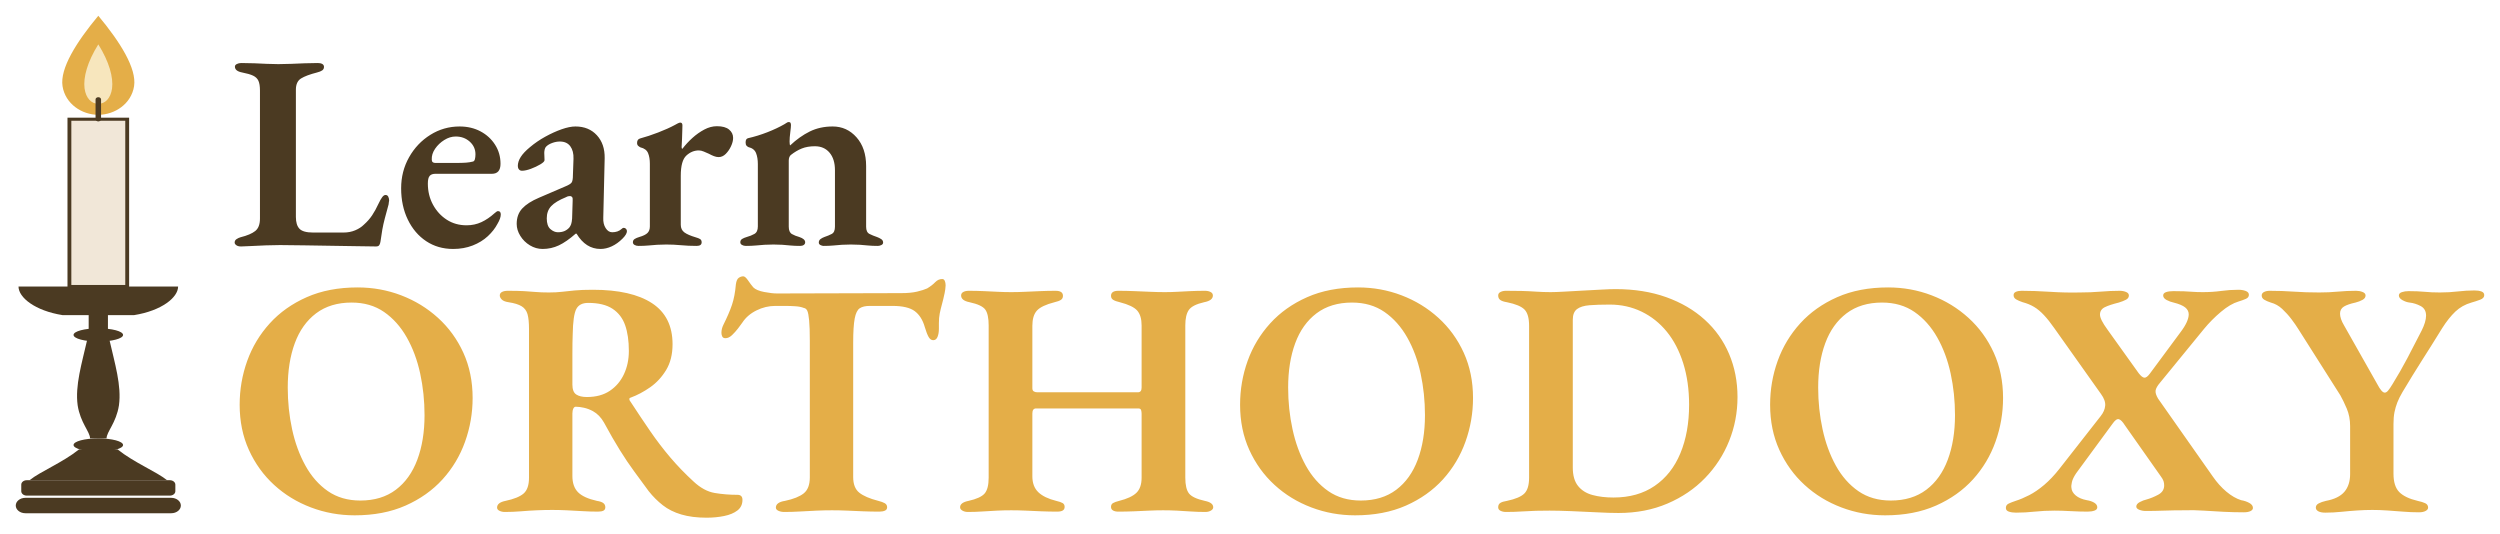
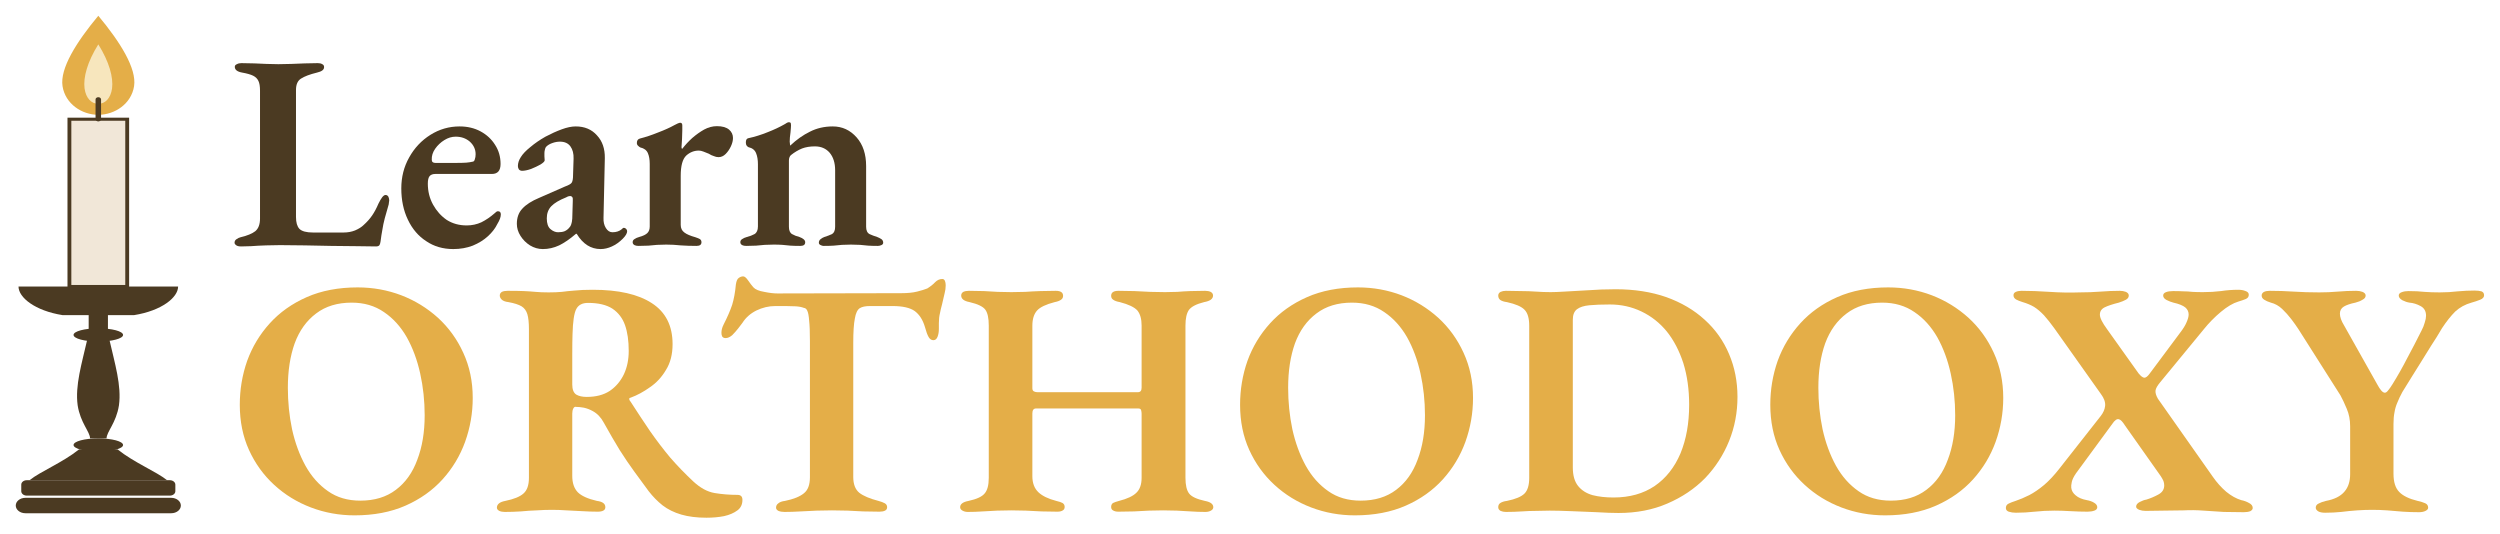
<svg xmlns="http://www.w3.org/2000/svg" viewBox="-86.91 -194.44 951.97 203.13" role="img" aria-label="Learn Orthodoxy">
  <g transform="translate(-80.91 -188.44) scale(1.0478 0.8382)">
    <path fill="#E4AE48" d="M30 0C38 12 44 24 43 32C42 40 36 45 30 45C24 45 18 40 17 32C16 24 22 12 30 0Z" />
    <path fill="#F7E6BD" d="M30 13C34 21 35.5 28 35 33C34.5 37.5 32.5 40 30 40C27.5 40 25.5 37.5 25 33C24.5 28 26 21 30 13Z" />
    <rect x="19.5" y="47" width="21" height="76" fill="#F1E7D8" stroke="#4B3A22" stroke-width="1.4" />
    <rect x="29" y="37" width="2" height="11" rx="1" fill="#4B3A22" />
    <g fill="#4B3A22">
      <path d="M1 123H59C59 128 53 134 43 136H17C7 134 1 128 1 123Z" />
      <rect x="26.5" y="135" width="7" height="8" />
      <ellipse cx="30" cy="145" rx="9" ry="3" />
      <path d="M26 147C24 158 21.5 168 22.5 177C23.5 185 27 189 27 192H33C33 189 36.5 185 37.5 177C38.5 168 36 158 34 147Z" />
      <ellipse cx="30" cy="195" rx="9" ry="3" />
      <path d="M23 197H37C43 203 51 207 55 211H5C9 207 17 203 23 197Z" />
      <rect x="2" y="211" width="56" height="7" rx="2" />
      <rect x="0" y="219" width="60" height="7" rx="3.5" />
    </g>
  </g>
-   <path fill="#4B3A22" d="M4.88 -100.59Q3.71 -100.59 3.07 -101.07Q2.44 -101.54 2.44 -102.07Q2.44 -102.92 3.18 -103.4Q3.92 -103.88 4.66 -104.09Q8.48 -105.04 10.28 -106.47Q12.08 -107.9 12.08 -111.19L12.08 -159.95Q12.08 -162.39 11.5 -163.66Q10.92 -164.93 9.49 -165.62Q8.06 -166.31 5.3 -166.84Q2.54 -167.37 2.54 -169.07Q2.54 -169.7 3.29 -170.07Q4.03 -170.44 4.98 -170.44Q7.63 -170.44 10.02 -170.34Q12.4 -170.23 14.63 -170.13Q16.85 -170.02 19.08 -170.02Q21.52 -170.02 24.01 -170.13Q26.5 -170.23 29.1 -170.34Q31.69 -170.44 34.13 -170.44Q35.19 -170.44 35.83 -170.07Q36.46 -169.7 36.46 -168.96Q36.46 -168.11 35.78 -167.63Q35.09 -167.16 33.81 -166.84Q29.68 -165.78 27.72 -164.56Q25.76 -163.34 25.76 -160.27L25.76 -111.83Q25.76 -108.75 27.14 -107.32Q28.51 -105.89 32.33 -105.89L43.88 -105.89Q46.32 -105.89 48.34 -106.74Q50.35 -107.59 51.62 -108.86Q53.53 -110.55 54.8 -112.46Q56.07 -114.37 57.24 -116.91Q57.98 -118.5 58.62 -119.35Q59.25 -120.2 59.89 -120.2Q60.63 -120.2 60.95 -119.51Q61.27 -118.82 61.27 -118.08Q61.27 -117.97 61.16 -117.44Q61.06 -116.91 61.06 -116.6Q60.21 -113.52 59.63 -111.3Q59.04 -109.07 58.67 -107Q58.3 -104.94 57.98 -102.5Q57.88 -101.76 57.56 -101.17Q57.24 -100.59 56.29 -100.59Q53.11 -100.59 48.65 -100.7Q44.2 -100.8 39.22 -100.85Q34.24 -100.91 29.2 -101.01Q24.17 -101.12 19.72 -101.12Q17.38 -101.12 14.36 -101.01Q11.34 -100.91 8.69 -100.75Q6.04 -100.59 4.88 -100.59ZM85.66 -99.64Q79.83 -99.64 75.38 -102.6Q70.92 -105.57 68.38 -110.82Q65.84 -116.07 65.84 -122.74Q65.84 -129.21 68.86 -134.56Q71.88 -139.92 76.97 -143.1Q82.05 -146.28 88.1 -146.28Q92.55 -146.28 96.05 -144.42Q99.54 -142.57 101.61 -139.33Q103.68 -136.1 103.68 -132.07Q103.68 -128.26 100.39 -128.26L78.87 -128.26Q77.39 -128.26 76.7 -127.46Q76.01 -126.67 76.01 -124.55Q76.01 -120.09 77.97 -116.49Q79.93 -112.89 83.22 -110.77Q86.51 -108.65 90.75 -108.65Q93.82 -108.65 96.42 -109.86Q99.01 -111.08 101.35 -113.2Q101.77 -113.52 102.09 -113.79Q102.41 -114.05 102.72 -114.05Q103.78 -114.05 103.78 -112.78Q103.78 -111.3 102.51 -109.18Q101.24 -106.74 98.86 -104.51Q96.47 -102.29 93.08 -100.96Q89.69 -99.64 85.66 -99.64ZM78.87 -132.39L86.4 -132.39Q89.16 -132.39 90.53 -132.5Q91.91 -132.6 93.18 -132.92Q93.71 -133.03 93.93 -133.82Q94.14 -134.62 94.14 -135.68Q94.14 -138.54 91.97 -140.5Q89.79 -142.46 86.61 -142.46Q84.39 -142.46 82.27 -141.13Q80.15 -139.81 78.77 -137.8Q77.39 -135.78 77.5 -133.66Q77.5 -132.39 78.87 -132.39ZM119.7 -99.64Q117.16 -99.64 114.88 -101.01Q112.6 -102.39 111.22 -104.62Q109.84 -106.84 109.84 -109.18Q109.84 -112.78 111.96 -115.06Q114.08 -117.34 118.32 -119.14L128.18 -123.38Q130.3 -124.23 130.78 -124.97Q131.25 -125.71 131.25 -127.73L131.47 -133.98Q131.57 -136.95 130.25 -138.75Q128.92 -140.55 126.27 -140.55Q124.89 -140.55 123.41 -140.02Q121.93 -139.49 121.08 -138.64Q120.65 -138.22 120.5 -137.53Q120.34 -136.84 120.34 -136.21Q120.34 -135.68 120.39 -134.88Q120.44 -134.09 120.44 -133.45Q120.44 -132.81 118.85 -131.86Q117.26 -130.91 115.25 -130.16Q113.23 -129.42 111.86 -129.42Q111.11 -129.42 110.69 -129.95Q110.27 -130.48 110.27 -131.22Q110.27 -132.92 111.38 -134.67Q112.49 -136.42 114.93 -138.43Q117.58 -140.66 120.76 -142.41Q123.94 -144.16 126.96 -145.22Q129.98 -146.28 132.21 -146.28Q137.3 -146.28 140.37 -142.94Q143.44 -139.6 143.34 -134.19L142.81 -111.51Q142.7 -109.18 143.71 -107.59Q144.72 -106 146.2 -106Q148.43 -106 149.8 -107.27Q150.23 -107.69 150.55 -107.69Q151.08 -107.69 151.45 -107.32Q151.82 -106.95 151.82 -106.42Q151.82 -105.25 150.12 -103.56Q148.21 -101.65 146.04 -100.64Q143.87 -99.64 141.75 -99.64Q136.13 -99.64 132.63 -105.47L132.31 -105.47Q128.82 -102.39 125.9 -101.01Q122.99 -99.64 119.7 -99.64ZM125.53 -106Q127.01 -106 128.07 -106.47Q129.13 -106.95 129.88 -107.8Q130.3 -108.33 130.57 -109.07Q130.83 -109.81 130.94 -111.19L131.15 -117.97Q131.25 -119.03 130.94 -119.4Q130.62 -119.78 130.19 -119.78Q129.98 -119.78 129.56 -119.72Q129.13 -119.67 128.6 -119.35Q124.68 -117.76 122.99 -115.96Q121.29 -114.16 121.29 -111.3Q121.29 -108.43 122.67 -107.21Q124.05 -106 125.53 -106ZM156.21 -100.8Q155.36 -100.8 154.72 -101.17Q154.09 -101.54 154.09 -102.18Q154.09 -103.03 154.78 -103.45Q155.46 -103.88 156.52 -104.19Q158.75 -104.83 159.65 -105.73Q160.55 -106.63 160.55 -108.22L160.55 -132.07Q160.55 -134.51 159.86 -136.15Q159.17 -137.8 156.95 -138.33Q156.52 -138.54 156.1 -138.91Q155.68 -139.28 155.68 -140.02Q155.68 -141.4 156.84 -141.72Q160.02 -142.57 163.73 -144Q167.44 -145.43 169.99 -146.81Q170.52 -147.12 171.15 -147.44Q171.79 -147.76 172.11 -147.76Q172.95 -147.76 172.95 -146.7Q172.95 -146.28 172.9 -144.79Q172.85 -143.31 172.8 -141.56Q172.74 -139.81 172.64 -138.43Q172.64 -137.8 172.95 -137.8Q174.65 -140.02 176.77 -141.93Q178.89 -143.84 181.28 -145.11Q183.66 -146.38 186.1 -146.38Q189.17 -146.38 190.71 -145.11Q192.25 -143.84 192.25 -141.93Q192.25 -140.45 191.45 -138.75Q190.66 -137.05 189.44 -135.83Q188.22 -134.62 186.73 -134.62Q185.89 -134.62 184.93 -134.99Q183.98 -135.36 183.02 -135.89Q182.07 -136.31 181.06 -136.74Q180.06 -137.16 179.21 -137.16Q176.56 -137.16 174.44 -135.2Q172.32 -133.24 172.32 -127.51L172.32 -108.86Q172.32 -106.95 173.7 -105.94Q175.07 -104.94 177.94 -104.09Q179.1 -103.77 179.69 -103.4Q180.27 -103.03 180.27 -102.18Q180.27 -100.8 178.36 -100.8Q175.18 -100.8 172.37 -101.07Q169.56 -101.33 166.81 -101.33Q165 -101.33 163.36 -101.23Q161.72 -101.12 160.02 -100.96Q158.33 -100.8 156.21 -100.8ZM197.11 -100.8Q196.26 -100.8 195.63 -101.17Q194.99 -101.54 194.99 -102.18Q194.99 -103.03 195.68 -103.45Q196.37 -103.88 197.43 -104.19Q199.02 -104.62 200.35 -105.36Q201.67 -106.1 201.67 -108.22L201.67 -131.97Q201.67 -134.4 200.98 -136.15Q200.29 -137.9 198.07 -138.43Q197.64 -138.64 197.32 -139.01Q197.01 -139.39 197.01 -140.23Q197.01 -141.61 197.96 -141.82Q201.67 -142.67 205.33 -144.1Q208.98 -145.53 211.74 -147.12Q212.16 -147.34 212.59 -147.65Q213.01 -147.97 213.44 -147.97Q213.97 -147.97 214.13 -147.6Q214.28 -147.23 214.28 -146.81Q214.28 -146.06 214.02 -144.05Q213.75 -142.04 213.75 -140.55Q213.75 -140.13 213.81 -139.65Q213.86 -139.17 213.97 -139.07Q217.57 -142.46 221.44 -144.37Q225.31 -146.28 230.18 -146.28Q235.59 -146.28 239.25 -142.14Q242.9 -138.01 242.9 -131.22L242.9 -108.12Q242.9 -106 244.18 -105.36Q245.45 -104.72 247.04 -104.19Q247.89 -103.88 248.63 -103.4Q249.37 -102.92 249.37 -102.07Q249.37 -101.44 248.68 -101.12Q247.99 -100.8 247.36 -100.8Q245.24 -100.8 243.65 -100.96Q242.06 -101.12 240.52 -101.23Q238.98 -101.33 237.07 -101.33Q235.27 -101.33 233.68 -101.23Q232.09 -101.12 230.45 -100.96Q228.81 -100.8 226.69 -100.8Q226.16 -100.8 225.52 -101.12Q224.88 -101.44 224.88 -102.07Q224.88 -102.92 225.52 -103.4Q226.16 -103.88 227 -104.19Q228.59 -104.72 229.81 -105.36Q231.03 -106 231.03 -108.12L231.03 -129.63Q231.03 -133.87 228.97 -136.31Q226.9 -138.75 223.4 -138.75Q220.54 -138.75 218.42 -137.9Q216.3 -137.05 214.28 -135.46Q213.86 -135.15 213.65 -134.56Q213.44 -133.98 213.44 -133.34L213.44 -108.12Q213.44 -106 214.66 -105.31Q215.87 -104.62 217.46 -104.19Q219.69 -103.45 219.69 -102.18Q219.69 -101.54 219.16 -101.17Q218.63 -100.8 217.78 -100.8Q215.66 -100.8 214.07 -100.96Q212.48 -101.12 211 -101.23Q209.51 -101.33 207.61 -101.33Q205.8 -101.33 204.21 -101.23Q202.62 -101.12 200.93 -100.96Q199.23 -100.8 197.11 -100.8Z" />
-   <path fill="#E4AE48" d="M48.13 1.79Q39.42 1.79 31.49 -1.22Q23.55 -4.22 17.47 -9.79Q11.39 -15.36 7.87 -23.1Q4.35 -30.85 4.35 -40.32Q4.35 -49.02 7.23 -57.02Q10.11 -65.02 15.81 -71.3Q21.5 -77.57 29.89 -81.28Q38.27 -84.99 49.28 -84.99Q57.98 -84.99 65.86 -81.98Q73.73 -78.98 79.87 -73.41Q86.02 -67.84 89.54 -60.1Q93.06 -52.35 93.06 -42.88Q93.06 -34.3 90.18 -26.24Q87.3 -18.18 81.6 -11.9Q75.9 -5.63 67.52 -1.92Q59.14 1.79 48.13 1.79ZM50.3 -3.84Q58.37 -3.84 63.81 -7.94Q69.25 -12.03 72 -19.39Q74.75 -26.75 74.75 -36.35Q74.75 -44.54 73.09 -52.22Q71.42 -59.9 67.97 -65.98Q64.51 -72.06 59.33 -75.65Q54.14 -79.23 46.98 -79.23Q38.91 -79.23 33.47 -75.14Q28.03 -71.04 25.34 -63.74Q22.66 -56.45 22.66 -46.85Q22.66 -38.66 24.32 -30.98Q25.98 -23.3 29.38 -17.15Q32.77 -11.01 37.95 -7.42Q43.14 -3.84 50.3 -3.84ZM182.12 2.69Q176.61 2.69 172.52 1.47Q168.42 0.26 165.48 -2.05Q162.53 -4.35 160.1 -7.42Q157.29 -11.26 154.6 -14.91Q151.91 -18.56 149.16 -22.98Q146.41 -27.39 143.08 -33.54Q141.41 -36.48 138.85 -37.89Q137.19 -38.78 135.46 -39.17Q133.73 -39.55 132.58 -39.55Q131.81 -39.68 131.43 -38.91Q131.05 -38.14 131.05 -36.99L131.05 -13.18Q131.05 -9.22 133.16 -7.04Q135.27 -4.86 140.39 -3.71Q142.05 -3.46 142.82 -2.88Q143.59 -2.3 143.59 -1.28Q143.59 -0.38 142.89 0Q142.18 0.38 140.77 0.38Q137.83 0.38 134.76 0.19Q131.69 0 128.81 -0.13Q125.93 -0.26 123.37 -0.26Q120.55 -0.26 117.54 -0.13Q114.53 0 111.46 0.26Q108.39 0.51 105.32 0.51Q104.17 0.51 103.27 0.06Q102.37 -0.38 102.37 -1.15Q102.37 -3.07 105.57 -3.71Q110.44 -4.74 112.49 -6.53Q114.53 -8.32 114.53 -12.54L114.53 -69.12Q114.53 -72.83 113.96 -74.82Q113.38 -76.8 111.72 -77.82Q110.05 -78.85 106.73 -79.36Q104.93 -79.62 104.17 -80.38Q103.4 -81.15 103.4 -81.92Q103.4 -82.82 104.23 -83.26Q105.06 -83.71 106.47 -83.71Q110.31 -83.71 112.61 -83.58Q114.92 -83.46 117.03 -83.26Q119.14 -83.07 122.09 -83.07Q124.9 -83.07 127.08 -83.33Q129.25 -83.58 131.94 -83.84Q134.63 -84.1 138.85 -84.1Q153.57 -84.1 161.38 -78.98Q169.19 -73.86 169.19 -63.36Q169.19 -57.6 166.76 -53.57Q164.33 -49.54 160.68 -46.98Q157.03 -44.42 153.19 -43.01Q152.68 -42.88 152.74 -42.37Q152.81 -41.86 153.19 -41.47Q157.03 -35.58 160.68 -30.27Q164.33 -24.96 168.36 -20.22Q172.39 -15.49 177.13 -11.14Q181.09 -7.42 185.25 -6.72Q189.41 -6.02 193.89 -6.02Q195.81 -6.02 195.81 -4.1Q195.81 -1.54 193.89 -0.06Q191.97 1.41 188.84 2.05Q185.7 2.69 182.12 2.69ZM136.55 -43.26Q141.8 -43.26 145.32 -45.63Q148.84 -48 150.69 -51.97Q152.55 -55.94 152.55 -60.8Q152.55 -66.56 151.14 -70.59Q149.73 -74.62 146.34 -76.86Q142.95 -79.1 137.06 -79.1Q133.73 -79.1 132.52 -76.74Q131.3 -74.37 131.17 -67.2Q131.05 -64.26 131.05 -59.46Q131.05 -54.66 131.05 -48Q131.05 -45.18 132.52 -44.22Q133.99 -43.26 136.55 -43.26ZM211.73 0.51Q210.45 0.51 209.49 0.06Q208.53 -0.38 208.53 -1.15Q208.53 -2.18 209.43 -2.82Q210.32 -3.46 211.99 -3.71Q216.85 -4.74 219.16 -6.59Q221.46 -8.45 221.46 -12.67L221.46 -64.51Q221.46 -69.76 221.2 -72.45Q220.95 -75.14 220.5 -76.1Q220.05 -77.06 219.16 -77.18Q217.88 -77.7 215.96 -77.82Q214.04 -77.95 212.24 -77.95L208.28 -77.95Q204.56 -77.95 201.11 -76.22Q197.65 -74.5 195.73 -71.55Q195.22 -70.78 194.13 -69.38Q193.04 -67.97 191.83 -66.82Q190.61 -65.66 189.33 -65.66Q188.44 -65.66 188.12 -66.3Q187.8 -66.94 187.8 -67.71Q187.8 -69.25 188.56 -70.78Q190.74 -75.14 191.83 -78.4Q192.92 -81.66 193.3 -86.14Q193.56 -88.06 194.39 -88.64Q195.22 -89.22 196.12 -89.22Q196.88 -89.22 197.97 -87.62Q199.06 -86.02 199.96 -84.99Q201.11 -83.84 204.05 -83.26Q207 -82.69 209.04 -82.69L256.28 -82.82Q259.86 -82.82 262.29 -83.39Q264.72 -83.97 266.13 -84.61Q268.05 -85.76 269.2 -86.98Q270.36 -88.19 271.89 -88.19Q272.53 -88.19 272.85 -87.49Q273.17 -86.78 273.17 -85.76Q273.17 -85.12 273.04 -84.29Q272.92 -83.46 272.79 -82.82Q272.28 -80.38 271.76 -78.53Q271.25 -76.67 270.93 -75.07Q270.61 -73.47 270.61 -71.42L270.61 -69.25Q270.61 -67.46 270.1 -66.18Q269.59 -64.9 268.44 -64.9Q267.41 -64.9 266.71 -66.11Q266 -67.33 265.24 -69.89Q264.08 -73.98 261.4 -75.97Q258.71 -77.95 252.95 -77.95L244.24 -77.95Q241.81 -77.95 240.47 -77.06Q239.12 -76.16 238.55 -73.15Q237.97 -70.14 237.97 -63.87L237.97 -12.8Q237.97 -8.7 240.28 -6.85Q242.58 -4.99 247.57 -3.71Q249.11 -3.33 250 -2.82Q250.9 -2.3 250.9 -1.28Q250.9 -0.38 250.07 0Q249.24 0.38 247.96 0.38Q244.88 0.38 241.81 0.26Q238.74 0.13 235.73 0Q232.72 -0.13 229.91 -0.13Q227.09 -0.13 224.08 0Q221.08 0.13 217.94 0.32Q214.8 0.51 211.73 0.51ZM281.63 0.51Q280.47 0.51 279.58 0Q278.68 -0.51 278.68 -1.28Q278.68 -3.07 281.88 -3.71Q286.49 -4.74 288.03 -6.53Q289.56 -8.32 289.56 -12.54L289.56 -70.53Q289.56 -74.75 288.28 -76.54Q287 -78.34 282.27 -79.36Q279.07 -80 279.07 -81.92Q279.07 -82.82 279.9 -83.26Q280.73 -83.71 282.01 -83.71Q285.08 -83.71 287.77 -83.58Q290.46 -83.46 293.02 -83.33Q295.58 -83.2 298.14 -83.2Q300.7 -83.2 303.45 -83.33Q306.2 -83.46 309.15 -83.58Q312.09 -83.71 315.03 -83.71Q317.85 -83.71 317.85 -81.79Q317.85 -80.77 317.08 -80.26Q316.31 -79.74 314.65 -79.36Q309.66 -78.08 307.93 -76.16Q306.2 -74.24 306.2 -70.4L306.2 -46.59Q306.2 -45.7 306.78 -45.38Q307.35 -45.06 308.12 -45.06L346.39 -45.06Q347.8 -45.06 347.8 -46.85L347.8 -70.53Q347.8 -74.24 346.14 -76.16Q344.47 -78.08 339.48 -79.36Q337.82 -79.74 336.99 -80.26Q336.15 -80.77 336.15 -81.79Q336.15 -83.71 338.97 -83.71Q342.04 -83.71 345.11 -83.58Q348.19 -83.46 351.07 -83.33Q353.95 -83.2 356.63 -83.2Q359.07 -83.2 361.37 -83.33Q363.67 -83.46 366.3 -83.58Q368.92 -83.71 371.99 -83.71Q373.15 -83.71 374.04 -83.26Q374.94 -82.82 374.94 -81.92Q374.94 -80 371.61 -79.36Q367.13 -78.34 365.79 -76.42Q364.44 -74.5 364.44 -70.53L364.44 -12.54Q364.44 -8.32 365.85 -6.53Q367.26 -4.74 371.87 -3.71Q375.07 -3.07 375.07 -1.28Q375.07 -0.51 374.17 0Q373.27 0.51 372.12 0.51Q369.18 0.51 366.49 0.32Q363.8 0.13 361.18 0Q358.55 -0.13 355.99 -0.13Q353.43 -0.13 350.62 0Q347.8 0.13 344.86 0.26Q341.91 0.38 338.84 0.38Q337.69 0.38 336.92 -0.06Q336.15 -0.51 336.15 -1.41Q336.15 -2.43 336.92 -2.88Q337.69 -3.33 339.23 -3.71Q343.83 -4.86 345.82 -6.78Q347.8 -8.7 347.8 -12.54L347.8 -36.86Q347.8 -37.63 347.61 -38.27Q347.42 -38.91 346.52 -38.91L307.61 -38.91Q306.2 -38.91 306.2 -36.99L306.2 -13.06Q306.2 -9.22 308.44 -7.04Q310.68 -4.86 315.29 -3.71Q316.95 -3.33 317.72 -2.88Q318.49 -2.43 318.49 -1.41Q318.49 -0.51 317.79 -0.06Q317.08 0.38 315.67 0.38Q312.73 0.38 309.66 0.26Q306.59 0.13 303.71 0Q300.83 -0.13 298.14 -0.13Q295.45 -0.13 292.76 0Q290.07 0.13 287.26 0.32Q284.44 0.51 281.63 0.51ZM429.08 1.79Q420.37 1.79 412.44 -1.22Q404.5 -4.22 398.42 -9.79Q392.34 -15.36 388.82 -23.1Q385.3 -30.85 385.3 -40.32Q385.3 -49.02 388.18 -57.02Q391.06 -65.02 396.76 -71.3Q402.45 -77.57 410.84 -81.28Q419.22 -84.99 430.23 -84.99Q438.93 -84.99 446.8 -81.98Q454.68 -78.98 460.82 -73.41Q466.96 -67.84 470.48 -60.1Q474 -52.35 474 -42.88Q474 -34.3 471.12 -26.24Q468.24 -18.18 462.55 -11.9Q456.85 -5.63 448.47 -1.92Q440.08 1.79 429.08 1.79ZM431.25 -3.84Q439.32 -3.84 444.76 -7.94Q450.2 -12.03 452.95 -19.39Q455.7 -26.75 455.7 -36.35Q455.7 -44.54 454.04 -52.22Q452.37 -59.9 448.92 -65.98Q445.46 -72.06 440.28 -75.65Q435.09 -79.23 427.92 -79.23Q419.86 -79.23 414.42 -75.14Q408.98 -71.04 406.29 -63.74Q403.6 -56.45 403.6 -46.85Q403.6 -38.66 405.27 -30.98Q406.93 -23.3 410.32 -17.15Q413.72 -11.01 418.9 -7.42Q424.08 -3.84 431.25 -3.84ZM529.4 0.9Q525.95 0.9 521.08 0.64Q516.22 0.38 511.29 0.19Q506.36 0 503.16 0Q500.6 0 497.98 0.06Q495.35 0.13 492.54 0.32Q489.72 0.51 486.52 0.51Q485.37 0.51 484.47 0.06Q483.58 -0.38 483.58 -1.28Q483.58 -2.43 484.41 -2.94Q485.24 -3.46 486.91 -3.71Q491.77 -4.74 493.56 -6.53Q495.35 -8.32 495.35 -12.54L495.35 -70.4Q495.35 -74.75 493.63 -76.54Q491.9 -78.34 486.91 -79.36Q485.24 -79.62 484.41 -80.19Q483.58 -80.77 483.58 -81.92Q483.58 -82.82 484.47 -83.26Q485.37 -83.71 486.52 -83.71Q489.59 -83.71 492.41 -83.65Q495.23 -83.58 497.98 -83.39Q500.73 -83.2 503.55 -83.2Q505.47 -83.2 508.73 -83.39Q511.99 -83.58 515.77 -83.78Q519.55 -83.97 522.87 -84.16Q526.2 -84.35 528.25 -84.35Q539 -84.35 547.58 -81.28Q556.15 -78.21 562.23 -72.7Q568.31 -67.2 571.51 -59.65Q574.71 -52.1 574.71 -43.26Q574.71 -34.43 571.51 -26.5Q568.31 -18.56 562.36 -12.42Q556.41 -6.27 548.03 -2.69Q539.64 0.9 529.4 0.9ZM527.48 -4.99Q536.7 -4.99 543.16 -9.41Q549.63 -13.82 552.95 -21.82Q556.28 -29.82 556.28 -40.32Q556.28 -49.02 554.04 -56.13Q551.8 -63.23 547.77 -68.16Q543.74 -73.09 538.17 -75.78Q532.6 -78.46 526.07 -78.46Q521.47 -78.46 518.33 -78.21Q515.19 -77.95 513.59 -76.74Q511.99 -75.52 511.99 -72.7L511.99 -16.38Q511.99 -11.9 513.98 -9.41Q515.96 -6.91 519.48 -5.95Q523 -4.99 527.48 -4.99ZM630.91 1.79Q622.2 1.79 614.27 -1.22Q606.33 -4.22 600.25 -9.79Q594.17 -15.36 590.65 -23.1Q587.13 -30.85 587.13 -40.32Q587.13 -49.02 590.01 -57.02Q592.89 -65.02 598.59 -71.3Q604.28 -77.57 612.67 -81.28Q621.05 -84.99 632.06 -84.99Q640.76 -84.99 648.63 -81.98Q656.51 -78.98 662.65 -73.41Q668.79 -67.84 672.31 -60.1Q675.83 -52.35 675.83 -42.88Q675.83 -34.3 672.95 -26.24Q670.07 -18.18 664.38 -11.9Q658.68 -5.63 650.3 -1.92Q641.91 1.79 630.91 1.79ZM633.08 -3.84Q641.15 -3.84 646.59 -7.94Q652.03 -12.03 654.78 -19.39Q657.53 -26.75 657.53 -36.35Q657.53 -44.54 655.87 -52.22Q654.2 -59.9 650.75 -65.98Q647.29 -72.06 642.11 -75.65Q636.92 -79.23 629.75 -79.23Q621.69 -79.23 616.25 -75.14Q610.81 -71.04 608.12 -63.74Q605.43 -56.45 605.43 -46.85Q605.43 -38.66 607.1 -30.98Q608.76 -23.3 612.15 -17.15Q615.55 -11.01 620.73 -7.42Q625.91 -3.84 633.08 -3.84ZM680.74 0.77Q679.2 0.77 678.05 0.38Q676.9 0 676.9 -1.02Q676.9 -2.18 677.98 -2.69Q679.07 -3.2 680.61 -3.71Q683.04 -4.48 685.79 -5.89Q688.54 -7.3 691.49 -9.79Q694.43 -12.29 697.25 -15.87L712.99 -35.97Q714.53 -37.89 714.72 -39.94Q714.91 -41.98 713.12 -44.42L695.33 -69.5Q693.28 -72.45 691.42 -74.43Q689.57 -76.42 687.65 -77.57Q685.73 -78.72 683.3 -79.36Q681.76 -79.87 680.8 -80.45Q679.84 -81.02 679.84 -82.05Q679.84 -82.94 680.74 -83.33Q681.63 -83.71 682.91 -83.71Q687.78 -83.71 693.66 -83.33Q699.55 -82.94 705.06 -83.07Q709.15 -83.07 712.99 -83.39Q716.83 -83.71 720.29 -83.71Q721.57 -83.71 722.66 -83.26Q723.74 -82.82 723.74 -81.92Q723.74 -80.9 722.66 -80.32Q721.57 -79.74 719.9 -79.23Q716.32 -78.34 714.53 -77.44Q712.74 -76.54 712.74 -74.62Q712.74 -72.83 715.55 -68.99L727.46 -52.35Q728.74 -50.69 729.63 -50.62Q730.53 -50.56 731.68 -52.1L743.33 -67.84Q744.99 -70.02 745.76 -71.74Q746.53 -73.47 746.53 -74.75Q746.53 -76.29 745.18 -77.38Q743.84 -78.46 740.77 -79.23Q739.49 -79.49 738.14 -80.19Q736.8 -80.9 736.8 -81.92Q736.8 -82.82 737.89 -83.2Q738.98 -83.58 740.64 -83.58Q742.94 -83.58 744.61 -83.52Q746.27 -83.46 747.94 -83.33Q749.6 -83.2 751.9 -83.2Q755.62 -83.2 758.88 -83.65Q762.14 -84.1 765.47 -84.1Q767.01 -84.1 768.22 -83.65Q769.44 -83.2 769.44 -82.18Q769.44 -81.15 768.29 -80.64Q767.14 -80.13 765.47 -79.62Q762.4 -78.72 758.82 -75.71Q755.23 -72.7 752.29 -69.12L735.65 -48.77Q734.11 -46.98 733.92 -45.76Q733.73 -44.54 734.88 -42.62L755.74 -12.93Q758.05 -9.6 760.86 -7.23Q763.68 -4.86 766.5 -3.97Q768.16 -3.71 769.57 -2.94Q770.98 -2.18 770.98 -1.02Q770.98 -0.26 770.02 0.19Q769.06 0.64 767.52 0.64Q763.81 0.64 759.9 0.45Q756 0.26 752.22 0Q748.45 -0.26 744.61 -0.13Q740.77 -0.13 737.12 0Q733.47 0.13 730.14 0.13Q728.86 0.13 727.71 -0.32Q726.56 -0.77 726.56 -1.54Q726.56 -2.56 727.9 -3.26Q729.25 -3.97 730.4 -4.22Q732.7 -4.86 734.94 -6.08Q737.18 -7.3 737.18 -9.6Q737.18 -10.5 736.93 -11.26Q736.67 -12.03 735.9 -13.06L722.21 -32.51Q720.93 -34.56 719.9 -34.82Q718.88 -35.07 717.47 -33.02L703.65 -14.21Q702.37 -12.29 702.05 -10.88Q701.73 -9.47 701.86 -8.7Q701.98 -7.04 703.52 -5.76Q705.06 -4.48 707.74 -3.97Q709.41 -3.71 710.56 -3.01Q711.71 -2.3 711.71 -1.28Q711.71 -0.38 710.62 0Q709.54 0.38 708 0.38Q704.93 0.38 701.54 0.19Q698.14 0 695.46 0Q691.49 0 687.9 0.38Q684.32 0.77 680.74 0.77ZM798.51 0.77Q796.85 0.77 795.89 0.26Q794.93 -0.26 794.93 -1.15Q794.93 -2.18 796.02 -2.75Q797.11 -3.33 798.77 -3.71Q803.63 -4.61 805.81 -7.17Q807.99 -9.73 807.99 -13.95L807.99 -32.13Q807.99 -35.84 806.71 -38.85Q805.43 -41.86 804.27 -43.9L788.27 -69.12Q787.25 -70.78 785.65 -72.9Q784.05 -75.01 782.13 -76.8Q780.21 -78.59 777.78 -79.23Q776.24 -79.74 775.28 -80.32Q774.32 -80.9 774.32 -81.92Q774.32 -82.82 775.22 -83.26Q776.11 -83.71 777.39 -83.71Q782 -83.71 786.55 -83.39Q791.09 -83.07 796.21 -83.07Q799.92 -83.07 803.31 -83.39Q806.71 -83.71 810.29 -83.71Q811.57 -83.71 812.72 -83.26Q813.87 -82.82 813.87 -81.92Q813.87 -80.9 812.72 -80.26Q811.57 -79.62 810.03 -79.23Q807.09 -78.59 805.62 -77.7Q804.15 -76.8 804.15 -75.01Q804.15 -73.09 805.68 -70.53L818.35 -48.13Q820.02 -44.93 821.17 -44.93Q821.81 -44.93 822.45 -45.7Q823.09 -46.46 824.11 -48.13Q827.19 -53.12 829.75 -57.98Q832.31 -62.85 835.25 -68.61Q836.02 -70.14 836.47 -71.62Q836.91 -73.09 836.91 -74.24Q836.91 -76.8 834.87 -77.89Q832.82 -78.98 830.64 -79.23Q829.36 -79.36 827.95 -80.13Q826.55 -80.9 826.55 -81.92Q826.55 -82.82 827.7 -83.2Q828.85 -83.58 830.26 -83.58Q833.71 -83.58 836.34 -83.33Q838.96 -83.07 842.16 -83.07Q845.75 -83.07 849.01 -83.46Q852.27 -83.84 855.35 -83.84Q856.88 -83.84 857.97 -83.46Q859.06 -83.07 859.06 -82.05Q859.06 -80.9 857.52 -80.32Q855.99 -79.74 854.19 -79.23Q850.61 -78.21 848.05 -75.78Q845.49 -73.34 843.06 -69.5Q840.88 -65.92 838.96 -62.91Q837.04 -59.9 835.31 -57.15Q833.59 -54.4 831.79 -51.52Q830 -48.64 827.95 -45.18Q826.67 -43.01 825.97 -41.22Q825.27 -39.42 824.88 -37.5Q824.5 -35.58 824.5 -33.02L824.5 -14.08Q824.5 -9.34 826.67 -7.1Q828.85 -4.86 833.71 -3.71Q835.51 -3.33 836.59 -2.82Q837.68 -2.3 837.68 -1.15Q837.68 -0.38 836.72 0.13Q835.76 0.64 834.23 0.64Q831.15 0.64 828.08 0.38Q825.01 0.13 822.13 -0.06Q819.25 -0.26 816.43 -0.26Q813.62 -0.26 810.67 -0.06Q807.73 0.13 804.66 0.45Q801.59 0.77 798.51 0.77Z" />
+   <defs>
+     <path id="g600-73-128" d="M48.1 1.8Q39.4 1.8 31.5 -1.2Q23.6 -4.2 17.5 -9.8Q11.4 -15.4 7.9 -23.1Q4.4 -30.8 4.4 -40.3Q4.4 -49 7.2 -57Q10.1 -65 15.8 -71.3Q21.5 -77.6 29.9 -81.3Q38.3 -85 49.3 -85Q58 -85 65.9 -82Q73.7 -79 79.9 -73.4Q86 -67.8 89.5 -60.1Q93.1 -52.3 93.1 -42.9Q93.1 -34.3 90.2 -26.2Q87.3 -18.2 81.6 -11.9Q75.9 -5.6 67.5 -1.9Q59.1 1.8 48.1 1.8ZM50.3 -3.8Q58.4 -3.8 63.8 -7.9Q69.3 -12 72 -19.4Q74.8 -26.7 74.8 -36.3Q74.8 -44.5 73.1 -52.2Q71.4 -59.9 68 -66Q64.5 -72.1 59.3 -75.6Q54.1 -79.2 47 -79.2Q38.9 -79.2 33.5 -75.1Q28 -71 25.3 -63.7Q22.7 -56.4 22.7 -46.8Q22.7 -38.7 24.3 -31Q26 -23.3 29.4 -17.1Q32.8 -11 38 -7.4Q43.1 -3.8 50.3 -3.8Z" />
+     <path id="g600-89-128" d="M82.2 2.7Q76.7 2.7 72.6 1.5Q68.5 0.3 65.5 -2Q62.6 -4.3 60.2 -7.4Q57.3 -11.3 54.7 -14.9Q52 -18.6 49.2 -23Q46.5 -27.4 43.1 -33.5Q41.5 -36.5 38.9 -37.9Q37.3 -38.8 35.5 -39.2Q33.8 -39.5 32.6 -39.5Q31.9 -39.7 31.5 -38.9Q31.1 -38.1 31.1 -37L31.1 -13.2Q31.1 -9.2 33.2 -7Q35.3 -4.9 40.5 -3.7Q42.1 -3.5 42.9 -2.9Q43.7 -2.3 43.7 -1.3Q43.7 -0.4 42.9 0Q42.2 0.4 40.8 0.4Q37.9 0.4 34.8 0.2Q31.7 0 28.9 -0.1Q26 -0.3 23.4 -0.3Q20.6 -0.3 17.6 -0.1Q14.6 0 11.5 0.3Q8.5 0.5 5.4 0.5Q4.2 0.5 3.3 0.1Q2.4 -0.4 2.4 -1.1Q2.4 -3.1 5.6 -3.7Q10.5 -4.7 12.5 -6.5Q14.6 -8.3 14.6 -12.5L14.6 -69.1Q14.6 -72.8 14 -74.8Q13.4 -76.8 11.8 -77.8Q10.1 -78.8 6.8 -79.4Q5 -79.6 4.2 -80.4Q3.5 -81.1 3.5 -81.9Q3.5 -82.8 4.3 -83.3Q5.1 -83.7 6.5 -83.7Q10.4 -83.7 12.7 -83.6Q15 -83.5 17.1 -83.3Q19.2 -83.1 22.1 -83.1Q25 -83.1 27.1 -83.3Q29.3 -83.6 32 -83.8Q34.7 -84.1 38.9 -84.1Q53.6 -84.1 61.4 -79Q69.3 -73.9 69.3 -63.4Q69.3 -57.6 66.8 -53.6Q64.4 -49.5 60.7 -47Q57.1 -44.4 53.3 -43Q52.7 -42.9 52.8 -42.4Q52.9 -41.9 53.3 -41.5Q57.1 -35.6 60.7 -30.3Q64.4 -25 68.4 -20.2Q72.5 -15.5 77.2 -11.1Q81.2 -7.4 85.3 -6.7Q89.5 -6 94 -6Q95.9 -6 95.9 -4.1Q95.9 -1.5 94 -0.1Q92 1.4 88.9 2.1Q85.8 2.7 82.2 2.7ZM36.6 -43.3Q41.9 -43.3 45.4 -45.6Q48.9 -48 50.8 -52Q52.6 -55.9 52.6 -60.8Q52.6 -66.6 51.2 -70.6Q49.8 -74.6 46.4 -76.9Q43 -79.1 37.1 -79.1Q33.8 -79.1 32.6 -76.7Q31.4 -74.4 31.2 -67.2Q31.1 -64.3 31.1 -59.5Q31.1 -54.7 31.1 -48Q31.1 -45.2 32.6 -44.2Q34.1 -43.3 36.6 -43.3Z" />
+     <path id="g600-98-128" d="M26.8 0.5Q25.5 0.5 24.5 0.1Q23.6 -0.4 23.6 -1.1Q23.6 -2.2 24.5 -2.8Q25.3 -3.5 27 -3.7Q31.9 -4.7 34.2 -6.6Q36.5 -8.4 36.5 -12.7L36.5 -64.5Q36.5 -69.8 36.2 -72.4Q36 -75.1 35.5 -76.1Q35.1 -77.1 34.2 -77.2Q32.9 -77.7 31 -77.8Q29.1 -77.9 27.3 -77.9L23.3 -77.9Q19.6 -77.9 16.1 -76.2Q12.7 -74.5 10.8 -71.5Q10.2 -70.8 9.2 -69.4Q8.1 -68 6.9 -66.8Q5.6 -65.7 4.4 -65.7Q3.5 -65.7 3.1 -66.3Q2.8 -66.9 2.8 -67.7Q2.8 -69.2 3.6 -70.8Q5.8 -75.1 6.9 -78.4Q7.9 -81.7 8.3 -86.1Q8.6 -88.1 9.4 -88.6Q10.2 -89.2 11.1 -89.2Q11.9 -89.2 13 -87.6Q14.1 -86 15 -85Q16.1 -83.8 19.1 -83.3Q22 -82.7 24.1 -82.7L71.3 -82.8Q74.9 -82.8 77.3 -83.4Q79.7 -84 81.2 -84.6Q83.1 -85.8 84.2 -87Q85.4 -88.2 86.9 -88.2Q87.6 -88.2 87.9 -87.5Q88.2 -86.8 88.2 -85.8Q88.2 -85.1 88.1 -84.3Q87.9 -83.5 87.8 -82.8Q87.3 -80.4 86.8 -78.5Q86.3 -76.7 86 -75.1Q85.6 -73.5 85.6 -71.4L85.6 -69.2Q85.6 -67.5 85.1 -66.2Q84.6 -64.9 83.5 -64.9Q82.4 -64.9 81.7 -66.1Q81 -67.3 80.3 -69.9Q79.1 -74 76.4 -76Q73.7 -77.9 68 -77.9L59.3 -77.9Q56.8 -77.9 55.5 -77.1Q54.1 -76.2 53.6 -73.1Q53 -70.1 53 -63.9L53 -12.8Q53 -8.7 55.3 -6.8Q57.6 -5 62.6 -3.7Q64.1 -3.3 65 -2.8Q65.9 -2.3 65.9 -1.3Q65.9 -0.4 65.1 0Q64.3 0.4 63 0.4Q59.9 0.4 56.8 0.3Q53.8 0.1 50.8 0Q47.7 -0.1 44.9 -0.1Q42.1 -0.1 39.1 0Q36.1 0.1 33 0.3Q29.8 0.5 26.8 0.5Z" />
+     <path id="g600-45-128" d="M6.1 0.5Q5 0.5 4.1 0Q3.2 -0.5 3.2 -1.3Q3.2 -3.1 6.4 -3.7Q11 -4.7 12.5 -6.5Q14.1 -8.3 14.1 -12.5L14.1 -70.5Q14.1 -74.7 12.8 -76.5Q11.5 -78.3 6.8 -79.4Q3.6 -80 3.6 -81.9Q3.6 -82.8 4.4 -83.3Q5.3 -83.7 6.5 -83.7Q9.6 -83.7 12.3 -83.6Q15 -83.5 17.5 -83.3Q20.1 -83.2 22.7 -83.2Q25.2 -83.2 28 -83.3Q30.7 -83.5 33.7 -83.6Q36.6 -83.7 39.6 -83.7Q42.4 -83.7 42.4 -81.8Q42.4 -80.8 41.6 -80.3Q40.8 -79.7 39.2 -79.4Q34.2 -78.1 32.5 -76.2Q30.7 -74.2 30.7 -70.4L30.7 -46.6Q30.7 -45.7 31.3 -45.4Q31.9 -45.1 32.6 -45.1L70.9 -45.1Q72.3 -45.1 72.3 -46.8L72.3 -70.5Q72.3 -74.2 70.7 -76.2Q69 -78.1 64 -79.4Q62.3 -79.7 61.5 -80.3Q60.7 -80.8 60.7 -81.8Q60.7 -83.7 63.5 -83.7Q66.6 -83.7 69.6 -83.6Q72.7 -83.5 75.6 -83.3Q78.5 -83.2 81.2 -83.2Q83.6 -83.2 85.9 -83.3Q88.2 -83.5 90.8 -83.6Q93.4 -83.7 96.5 -83.7Q97.7 -83.7 98.6 -83.3Q99.5 -82.8 99.5 -81.9Q99.5 -80 96.1 -79.4Q91.7 -78.3 90.3 -76.4Q89 -74.5 89 -70.5L89 -12.5Q89 -8.3 90.4 -6.5Q91.8 -4.7 96.4 -3.7Q99.6 -3.1 99.6 -1.3Q99.6 -0.5 98.7 0Q97.8 0.5 96.6 0.5Q93.7 0.5 91 0.3Q88.3 0.1 85.7 0Q83.1 -0.1 80.5 -0.1Q78 -0.1 75.1 0Q72.3 0.1 69.4 0.3Q66.4 0.4 63.4 0.4Q62.2 0.4 61.4 -0.1Q60.7 -0.5 60.7 -1.4Q60.7 -2.4 61.4 -2.9Q62.2 -3.3 63.7 -3.7Q68.4 -4.9 70.3 -6.8Q72.3 -8.7 72.3 -12.5L72.3 -36.9Q72.3 -37.6 72.1 -38.3Q71.9 -38.9 71 -38.9L32.1 -38.9Q30.7 -38.9 30.7 -37L30.7 -13.1Q30.7 -9.2 33 -7Q35.2 -4.9 39.8 -3.7Q41.5 -3.3 42.2 -2.9Q43 -2.4 43 -1.4Q43 -0.5 42.3 -0.1Q41.6 0.4 40.2 0.4Q37.3 0.4 34.2 0.3Q31.1 0.1 28.2 0Q25.3 -0.1 22.7 -0.1Q20 -0.1 17.3 0Q14.6 0.1 11.8 0.3Q9 0.5 6.1 0.5Z" />
+     <path id="g600-22-128" d="M48.5 0.9Q45.1 0.9 40.2 0.6Q35.3 0.4 30.4 0.2Q25.5 0 22.3 0Q19.7 0 17.1 0.1Q14.5 0.1 11.7 0.3Q8.8 0.5 5.6 0.5Q4.5 0.5 3.6 0.1Q2.7 -0.4 2.7 -1.3Q2.7 -2.4 3.5 -2.9Q4.4 -3.5 6 -3.7Q10.9 -4.7 12.7 -6.5Q14.5 -8.3 14.5 -12.5L14.5 -70.4Q14.5 -74.7 12.7 -76.5Q11 -78.3 6 -79.4Q4.4 -79.6 3.5 -80.2Q2.7 -80.8 2.7 -81.9Q2.7 -82.8 3.6 -83.3Q4.5 -83.7 5.6 -83.7Q8.7 -83.7 11.5 -83.6Q14.3 -83.6 17.1 -83.4Q19.8 -83.2 22.7 -83.2Q24.6 -83.2 27.8 -83.4Q31.1 -83.6 34.9 -83.8Q38.7 -84 42 -84.2Q45.3 -84.3 47.4 -84.3Q58.1 -84.3 66.7 -81.3Q75.3 -78.2 81.3 -72.7Q87.4 -67.2 90.6 -59.6Q93.8 -52.1 93.8 -43.3Q93.8 -34.4 90.6 -26.5Q87.4 -18.6 81.5 -12.4Q75.5 -6.3 67.1 -2.7Q58.8 0.9 48.5 0.9ZM46.6 -5Q55.8 -5 62.3 -9.4Q68.7 -13.8 72.1 -21.8Q75.4 -29.8 75.4 -40.3Q75.4 -49 73.2 -56.1Q70.9 -63.2 66.9 -68.2Q62.9 -73.1 57.3 -75.8Q51.7 -78.5 45.2 -78.5Q40.6 -78.5 37.4 -78.2Q34.3 -77.9 32.7 -76.7Q31.1 -75.5 31.1 -72.7L31.1 -16.4Q31.1 -11.9 33.1 -9.4Q35.1 -6.9 38.6 -5.9Q42.1 -5 46.6 -5Z" />
+     <path id="g600-120-128" d="M3.2 0.8Q1.7 0.8 0.5 0.4Q-0.6 0 -0.6 -1Q-0.6 -2.2 0.5 -2.7Q1.5 -3.2 3.1 -3.7Q5.5 -4.5 8.3 -5.9Q11 -7.3 14 -9.8Q16.9 -12.3 19.7 -15.9L35.5 -36Q37 -37.9 37.2 -39.9Q37.4 -42 35.6 -44.4L17.8 -69.5Q15.7 -72.4 13.9 -74.4Q12 -76.4 10.1 -77.6Q8.2 -78.7 5.8 -79.4Q4.2 -79.9 3.3 -80.4Q2.3 -81 2.3 -82Q2.3 -82.9 3.2 -83.3Q4.1 -83.7 5.4 -83.7Q10.2 -83.7 16.1 -83.3Q22 -82.9 27.5 -83.1Q31.6 -83.1 35.5 -83.4Q39.3 -83.7 42.8 -83.7Q44 -83.7 45.1 -83.3Q46.2 -82.8 46.2 -81.9Q46.2 -80.9 45.1 -80.3Q44 -79.7 42.4 -79.2Q38.8 -78.3 37 -77.4Q35.2 -76.5 35.2 -74.6Q35.2 -72.8 38 -69L49.9 -52.3Q51.2 -50.7 52.1 -50.6Q53 -50.6 54.1 -52.1L65.8 -67.8Q67.5 -70 68.2 -71.7Q69 -73.5 69 -74.7Q69 -76.3 67.7 -77.4Q66.3 -78.5 63.2 -79.2Q62 -79.5 60.6 -80.2Q59.3 -80.9 59.3 -81.9Q59.3 -82.8 60.4 -83.2Q61.4 -83.6 63.1 -83.6Q65.4 -83.6 67.1 -83.5Q68.7 -83.5 70.4 -83.3Q72.1 -83.2 74.4 -83.2Q78.1 -83.2 81.3 -83.6Q84.6 -84.1 87.9 -84.1Q89.5 -84.1 90.7 -83.6Q91.9 -83.2 91.9 -82.2Q91.9 -81.1 90.8 -80.6Q89.6 -80.1 87.9 -79.6Q84.9 -78.7 81.3 -75.7Q77.7 -72.7 74.8 -69.1L58.1 -48.8Q56.6 -47 56.4 -45.8Q56.2 -44.5 57.3 -42.6L78.2 -12.9Q80.5 -9.6 83.3 -7.2Q86.1 -4.9 89 -4Q90.6 -3.7 92 -2.9Q93.4 -2.2 93.4 -1Q93.4 -0.3 92.5 0.2Q91.5 0.6 90 0.6Q86.3 0.6 82.4 0.5Q78.5 0.3 74.7 0Q70.9 -0.3 67.1 -0.1Q63.2 -0.1 59.6 0Q55.9 0.1 52.6 0.1Q51.3 0.1 50.2 -0.3Q49 -0.8 49 -1.5Q49 -2.6 50.4 -3.3Q51.7 -4 52.9 -4.2Q55.2 -4.9 57.4 -6.1Q59.7 -7.3 59.7 -9.6Q59.7 -10.5 59.4 -11.3Q59.1 -12 58.4 -13.1L44.7 -32.5Q43.4 -34.6 42.4 -34.8Q41.3 -35.1 39.9 -33L26.1 -14.2Q24.8 -12.3 24.5 -10.9Q24.2 -9.5 24.3 -8.7Q24.5 -7 26 -5.8Q27.5 -4.5 30.2 -4Q31.9 -3.7 33 -3Q34.2 -2.3 34.2 -1.3Q34.2 -0.4 33.1 0Q32 0.4 30.5 0.4Q27.4 0.4 24 0.2Q20.6 0 17.9 0Q14 0 10.4 0.4Q6.8 0.8 3.2 0.8Z" />
+     <path id="g600-121-128" d="M24.2 0.8Q22.5 0.8 21.6 0.3Q20.6 -0.3 20.6 -1.1Q20.6 -2.2 21.7 -2.7Q22.8 -3.3 24.5 -3.7Q29.3 -4.6 31.5 -7.2Q33.7 -9.7 33.7 -13.9L33.7 -32.1Q33.7 -35.8 32.4 -38.8Q31.1 -41.9 30 -43.9L14 -69.1Q12.9 -70.8 11.3 -72.9Q9.7 -75 7.8 -76.8Q5.9 -78.6 3.5 -79.2Q1.9 -79.7 1 -80.3Q0 -80.9 0 -81.9Q0 -82.8 0.9 -83.3Q1.8 -83.7 3.1 -83.7Q7.7 -83.7 12.2 -83.4Q16.8 -83.1 21.9 -83.1Q25.6 -83.1 29 -83.4Q32.4 -83.7 36 -83.7Q37.3 -83.7 38.4 -83.3Q39.6 -82.8 39.6 -81.9Q39.6 -80.9 38.4 -80.3Q37.3 -79.6 35.7 -79.2Q32.8 -78.6 31.3 -77.7Q29.8 -76.8 29.8 -75Q29.8 -73.1 31.4 -70.5L44 -48.1Q45.7 -44.9 46.9 -44.9Q47.5 -44.9 48.1 -45.7Q48.8 -46.5 49.8 -48.1Q52.9 -53.1 55.4 -58Q58 -62.8 60.9 -68.6Q61.7 -70.1 62.1 -71.6Q62.6 -73.1 62.6 -74.2Q62.6 -76.8 60.5 -77.9Q58.5 -79 56.3 -79.2Q55 -79.4 53.6 -80.1Q52.2 -80.9 52.2 -81.9Q52.2 -82.8 53.4 -83.2Q54.5 -83.6 55.9 -83.6Q59.4 -83.6 62 -83.3Q64.6 -83.1 67.8 -83.1Q71.4 -83.1 74.7 -83.5Q78 -83.8 81 -83.8Q82.6 -83.8 83.7 -83.5Q84.7 -83.1 84.7 -82Q84.7 -80.9 83.2 -80.3Q81.7 -79.7 79.9 -79.2Q76.3 -78.2 73.7 -75.8Q71.2 -73.3 68.7 -69.5Q66.6 -65.9 64.6 -62.9Q62.7 -59.9 61 -57.1Q59.3 -54.4 57.5 -51.5Q55.7 -48.6 53.6 -45.2Q52.4 -43 51.7 -41.2Q50.9 -39.4 50.6 -37.5Q50.2 -35.6 50.2 -33L50.2 -14.1Q50.2 -9.3 52.4 -7.1Q54.5 -4.9 59.4 -3.7Q61.2 -3.3 62.3 -2.8Q63.4 -2.3 63.4 -1.1Q63.4 -0.4 62.4 0.1Q61.4 0.6 59.9 0.6Q56.8 0.6 53.8 0.4Q50.7 0.1 47.8 -0.1Q44.9 -0.3 42.1 -0.3Q39.3 -0.3 36.4 -0.1Q33.4 0.1 30.3 0.5Q27.3 0.8 24.2 0.8Z" />
+     <path id="g600-62-106" d="M4.9 0.5Q3.7 0.5 3.1 0.1Q2.4 -0.4 2.4 -0.9Q2.4 -1.8 3.2 -2.3Q3.9 -2.8 4.7 -3Q8.5 -3.9 10.3 -5.3Q12.1 -6.8 12.1 -10.1L12.1 -58.8Q12.1 -61.3 11.5 -62.5Q10.9 -63.8 9.5 -64.5Q8.1 -65.2 5.3 -65.7Q2.5 -66.2 2.5 -67.9Q2.5 -68.6 3.3 -68.9Q4 -69.3 5 -69.3Q7.6 -69.3 10 -69.2Q12.4 -69.1 14.6 -69Q16.9 -68.9 19.1 -68.9Q21.5 -68.9 24 -69Q26.5 -69.1 29.1 -69.2Q31.7 -69.3 34.1 -69.3Q35.2 -69.3 35.8 -68.9Q36.5 -68.6 36.5 -67.8Q36.5 -67 35.8 -66.5Q35.1 -66 33.8 -65.7Q29.7 -64.7 27.7 -63.4Q25.8 -62.2 25.8 -59.1L25.8 -10.7Q25.8 -7.6 27.1 -6.2Q28.5 -4.8 32.3 -4.8L43.9 -4.8Q46.3 -4.8 48.3 -5.6Q50.4 -6.5 51.6 -7.7Q53.5 -9.4 54.8 -11.3Q56.1 -13.2 57.2 -15.8Q58 -17.4 58.6 -18.2Q59.3 -19.1 59.9 -19.1Q60.6 -19.1 61 -18.4Q61.3 -17.7 61.3 -17Q61.3 -16.8 61.2 -16.3Q61.1 -15.8 61.1 -15.5Q60.2 -12.4 59.6 -10.2Q59 -7.9 58.7 -5.9Q58.3 -3.8 58 -1.4Q57.9 -0.6 57.6 0Q57.2 0.5 56.3 0.5Q53.1 0.5 48.7 0.4Q44.2 0.3 39.2 0.3Q34.2 0.2 29.2 0.1Q24.2 0 19.7 0Q17.4 0 14.4 0.1Q11.3 0.2 8.7 0.4Q6 0.5 4.9 0.5Z" />
+     <path id="g600-440-106" d="M22.5 1.5Q16.6 1.5 12.2 -1.5Q7.7 -4.4 5.2 -9.7Q2.7 -14.9 2.7 -21.6Q2.7 -28.1 5.7 -33.4Q8.7 -38.8 13.8 -42Q18.9 -45.2 24.9 -45.2Q29.4 -45.2 32.9 -43.3Q36.4 -41.4 38.4 -38.2Q40.5 -35 40.5 -30.9Q40.5 -27.1 37.2 -27.1L15.7 -27.1Q14.2 -27.1 13.5 -26.3Q12.8 -25.5 12.8 -23.4Q12.8 -19 14.8 -15.4Q16.8 -11.8 20 -9.6Q23.3 -7.5 27.6 -7.5Q30.6 -7.5 33.2 -8.7Q35.8 -10 38.2 -12.1Q38.6 -12.4 38.9 -12.7Q39.2 -12.9 39.5 -12.9Q40.6 -12.9 40.6 -11.7Q40.6 -10.2 39.3 -8.1Q38.1 -5.6 35.7 -3.4Q33.3 -1.2 29.9 0.2Q26.5 1.5 22.5 1.5ZM15.7 -31.3L23.2 -31.3Q26 -31.3 27.4 -31.4Q28.7 -31.5 30 -31.8Q30.5 -31.9 30.7 -32.7Q31 -33.5 31 -34.6Q31 -37.4 28.8 -39.4Q26.6 -41.3 23.4 -41.3Q21.2 -41.3 19.1 -40Q17 -38.7 15.6 -36.7Q14.2 -34.7 14.3 -32.5Q14.3 -31.3 15.7 -31.3Z" />
+     <path id="g600-415-106" d="M13.3 1.5Q10.7 1.5 8.4 0.1Q6.2 -1.3 4.8 -3.5Q3.4 -5.7 3.4 -8.1Q3.4 -11.7 5.5 -13.9Q7.6 -16.2 11.9 -18L21.7 -22.3Q23.9 -23.1 24.3 -23.8Q24.8 -24.6 24.8 -26.6L25 -32.9Q25.1 -35.8 23.8 -37.6Q22.5 -39.4 19.8 -39.4Q18.4 -39.4 17 -38.9Q15.5 -38.4 14.6 -37.5Q14.2 -37.1 14.1 -36.4Q13.9 -35.7 13.9 -35.1Q13.9 -34.6 13.9 -33.8Q14 -33 14 -32.3Q14 -31.7 12.4 -30.7Q10.8 -29.8 8.8 -29Q6.8 -28.3 5.4 -28.3Q4.7 -28.3 4.2 -28.8Q3.8 -29.4 3.8 -30.1Q3.8 -31.8 4.9 -33.5Q6 -35.3 8.5 -37.3Q11.1 -39.5 14.3 -41.3Q17.5 -43 20.5 -44.1Q23.5 -45.2 25.8 -45.2Q30.9 -45.2 33.9 -41.8Q37 -38.5 36.9 -33.1L36.4 -10.4Q36.3 -8.1 37.3 -6.5Q38.3 -4.9 39.8 -4.9Q42 -4.9 43.4 -6.1Q43.8 -6.6 44.1 -6.6Q44.6 -6.6 45 -6.2Q45.4 -5.8 45.4 -5.3Q45.4 -4.1 43.7 -2.4Q41.8 -0.5 39.6 0.5Q37.4 1.5 35.3 1.5Q29.7 1.5 26.2 -4.3L25.9 -4.3Q22.4 -1.3 19.5 0.1Q16.5 1.5 13.3 1.5ZM19.1 -4.9Q20.6 -4.9 21.6 -5.3Q22.7 -5.8 23.4 -6.7Q23.9 -7.2 24.1 -7.9Q24.4 -8.7 24.5 -10.1L24.7 -16.8Q24.8 -17.9 24.5 -18.3Q24.2 -18.7 23.7 -18.7Q23.5 -18.7 23.1 -18.6Q22.7 -18.5 22.2 -18.2Q18.2 -16.6 16.5 -14.8Q14.8 -13 14.8 -10.2Q14.8 -7.3 16.2 -6.1Q17.6 -4.9 19.1 -4.9Z" />
+     <path id="g600-506-106" d="M4.7 0.3Q3.8 0.3 3.2 0Q2.5 -0.4 2.5 -1.1Q2.5 -1.9 3.2 -2.3Q3.9 -2.8 5 -3.1Q7.2 -3.7 8.1 -4.6Q9 -5.5 9 -7.1L9 -30.9Q9 -33.4 8.3 -35Q7.6 -36.7 5.4 -37.2Q5 -37.4 4.6 -37.8Q4.1 -38.2 4.1 -38.9Q4.1 -40.3 5.3 -40.6Q8.5 -41.4 12.2 -42.9Q15.9 -44.3 18.4 -45.7Q19 -46 19.6 -46.3Q20.3 -46.6 20.6 -46.6Q21.4 -46.6 21.4 -45.6Q21.4 -45.2 21.4 -43.7Q21.3 -42.2 21.3 -40.4Q21.2 -38.7 21.1 -37.3Q21.1 -36.7 21.4 -36.7Q23.1 -38.9 25.2 -40.8Q27.4 -42.7 29.7 -44Q32.1 -45.3 34.6 -45.3Q37.6 -45.3 39.2 -44Q40.7 -42.7 40.7 -40.8Q40.7 -39.3 39.9 -37.6Q39.1 -35.9 37.9 -34.7Q36.7 -33.5 35.2 -33.5Q34.3 -33.5 33.4 -33.9Q32.4 -34.2 31.5 -34.8Q30.5 -35.2 29.5 -35.6Q28.5 -36 27.7 -36Q25 -36 22.9 -34.1Q20.8 -32.1 20.8 -26.4L20.8 -7.7Q20.8 -5.8 22.2 -4.8Q23.5 -3.8 26.4 -3Q27.6 -2.6 28.1 -2.3Q28.7 -1.9 28.7 -1.1Q28.7 0.3 26.8 0.3Q23.6 0.3 20.8 0.1Q18 -0.2 15.3 -0.2Q13.5 -0.2 11.8 -0.1Q10.2 0 8.5 0.2Q6.8 0.3 4.7 0.3Z" />
+     <path id="g600-484-106" d="M4.5 0.3Q3.6 0.3 3 0Q2.3 -0.4 2.3 -1.1Q2.3 -1.9 3 -2.3Q3.7 -2.8 4.8 -3.1Q6.4 -3.5 7.7 -4.2Q9 -5 9 -7.1L9 -30.8Q9 -33.3 8.3 -35Q7.6 -36.8 5.4 -37.3Q5 -37.5 4.7 -37.9Q4.4 -38.3 4.4 -39.1Q4.4 -40.5 5.3 -40.7Q9 -41.5 12.7 -43Q16.3 -44.4 19.1 -46Q19.5 -46.2 19.9 -46.5Q20.4 -46.8 20.8 -46.8Q21.3 -46.8 21.5 -46.5Q21.6 -46.1 21.6 -45.7Q21.6 -44.9 21.4 -42.9Q21.1 -40.9 21.1 -39.4Q21.1 -39 21.2 -38.5Q21.2 -38 21.3 -37.9Q24.9 -41.3 28.8 -43.2Q32.7 -45.2 37.5 -45.2Q42.9 -45.2 46.6 -41Q50.2 -36.9 50.2 -30.1L50.2 -7Q50.2 -4.9 51.5 -4.2Q52.8 -3.6 54.4 -3.1Q55.2 -2.8 56 -2.3Q56.7 -1.8 56.7 -0.9Q56.7 -0.3 56 0Q55.3 0.3 54.7 0.3Q52.6 0.3 51 0.2Q49.4 0 47.9 -0.1Q46.3 -0.2 44.4 -0.2Q42.6 -0.2 41 -0.1Q39.4 0 37.8 0.2Q36.2 0.3 34 0.3Q33.5 0.3 32.9 0Q32.2 -0.3 32.2 -0.9Q32.2 -1.8 32.9 -2.3Q33.5 -2.8 34.3 -3.1Q35.9 -3.6 37.2 -4.2Q38.4 -4.9 38.4 -7L38.4 -28.5Q38.4 -32.7 36.3 -35.2Q34.2 -37.6 30.7 -37.6Q27.9 -37.6 25.8 -36.8Q23.6 -35.9 21.6 -34.3Q21.2 -34 21 -33.4Q20.8 -32.9 20.8 -32.2L20.8 -7Q20.8 -4.9 22 -4.2Q23.2 -3.5 24.8 -3.1Q27 -2.3 27 -1.1Q27 -0.4 26.5 0Q26 0.3 25.1 0.3Q23 0.3 21.4 0.2Q19.8 0 18.3 -0.1Q16.9 -0.2 15 -0.2Q13.1 -0.2 11.6 -0.1Q10 0 8.3 0.2Q6.6 0.3 4.5 0.3Z" />
+   </defs>
+   <g fill="#4B3A22">
+     <use href="#g600-62-106" x="0" y="-101.1" />
+     <use href="#g600-440-106" x="63.2" y="-101.1" />
+     <use href="#g600-415-106" x="106.5" y="-101.1" />
+     <use href="#g600-506-106" x="151.5" y="-101.1" />
+     <use href="#g600-484-106" x="192.7" y="-101.1" />
+   </g>
+   <g fill="#E4AE48">
+     <use href="#g600-73-128" x="0" y="0" />
+     <use href="#g600-89-128" x="99.9" y="0" />
+     <use href="#g600-98-128" x="185" y="0" />
+     <use href="#g600-45-128" x="275.5" y="0" />
+     <use href="#g600-73-128" x="380.9" y="0" />
+     <use href="#g600-22-128" x="480.9" y="0" />
+     <use href="#g600-73-128" x="582.8" y="0" />
+     <use href="#g600-120-128" x="677.5" y="0" />
+     <use href="#g600-121-128" x="774.3" y="0" />
+   </g>
</svg>
